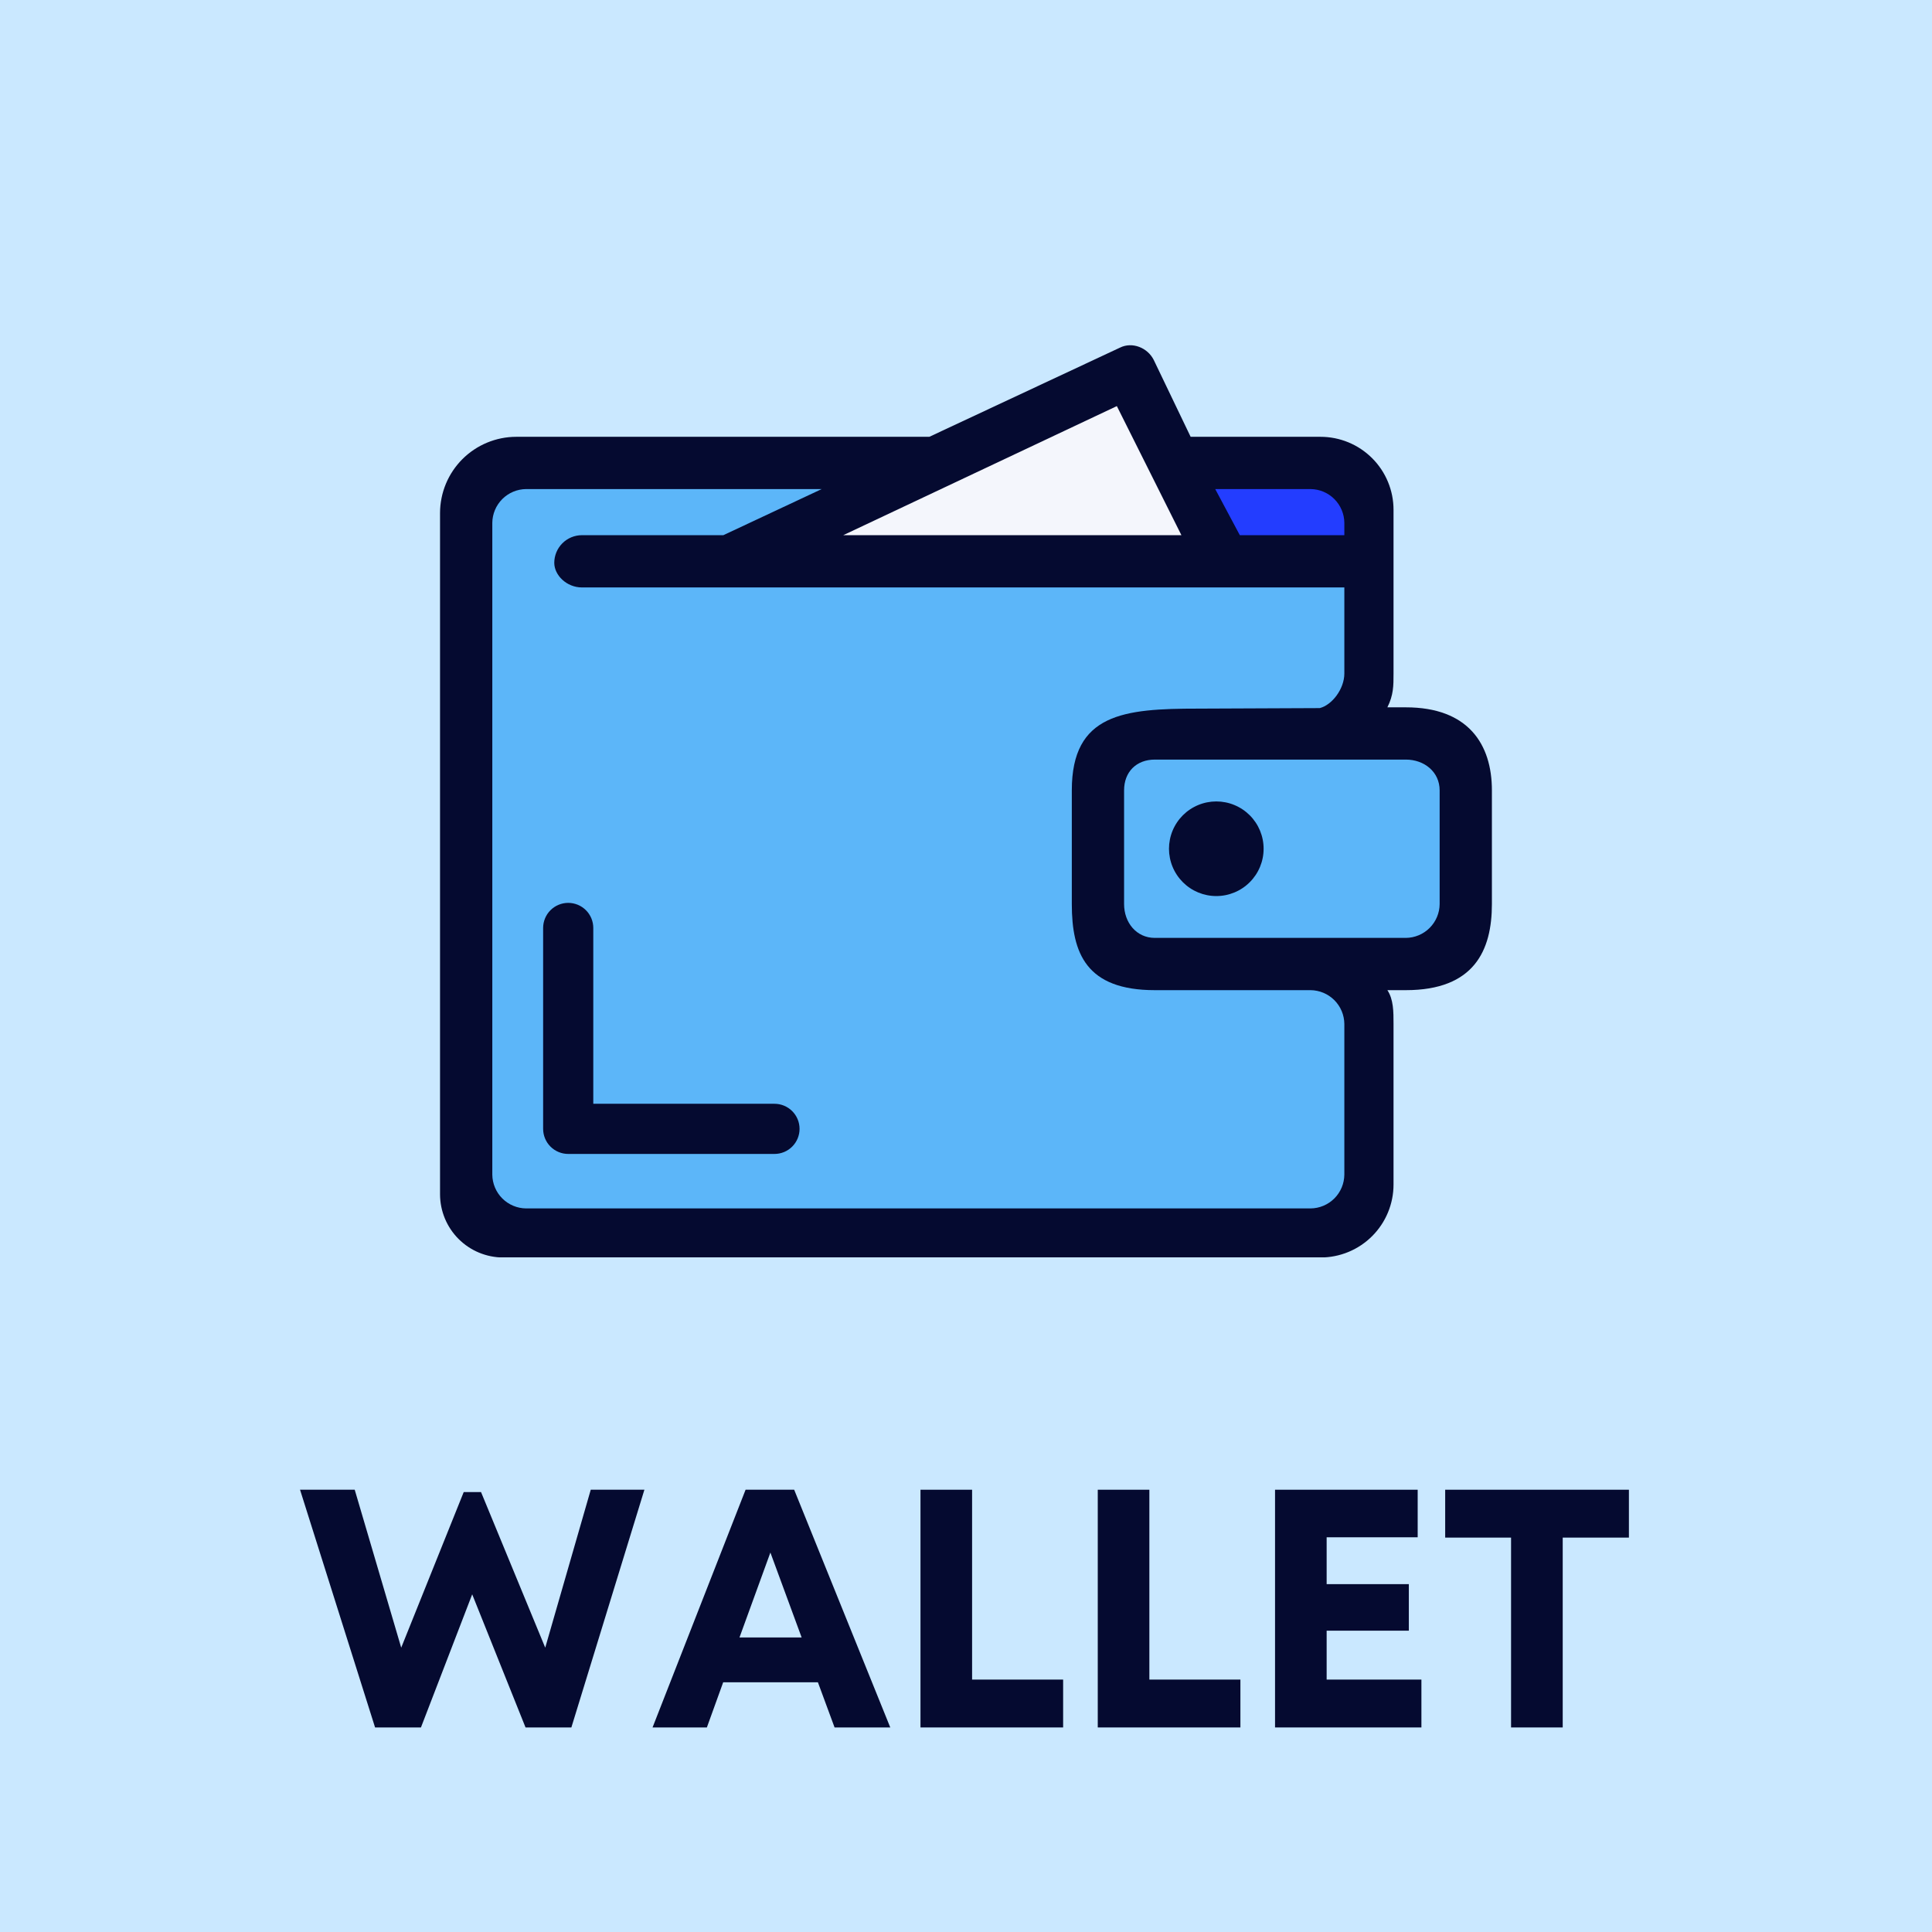
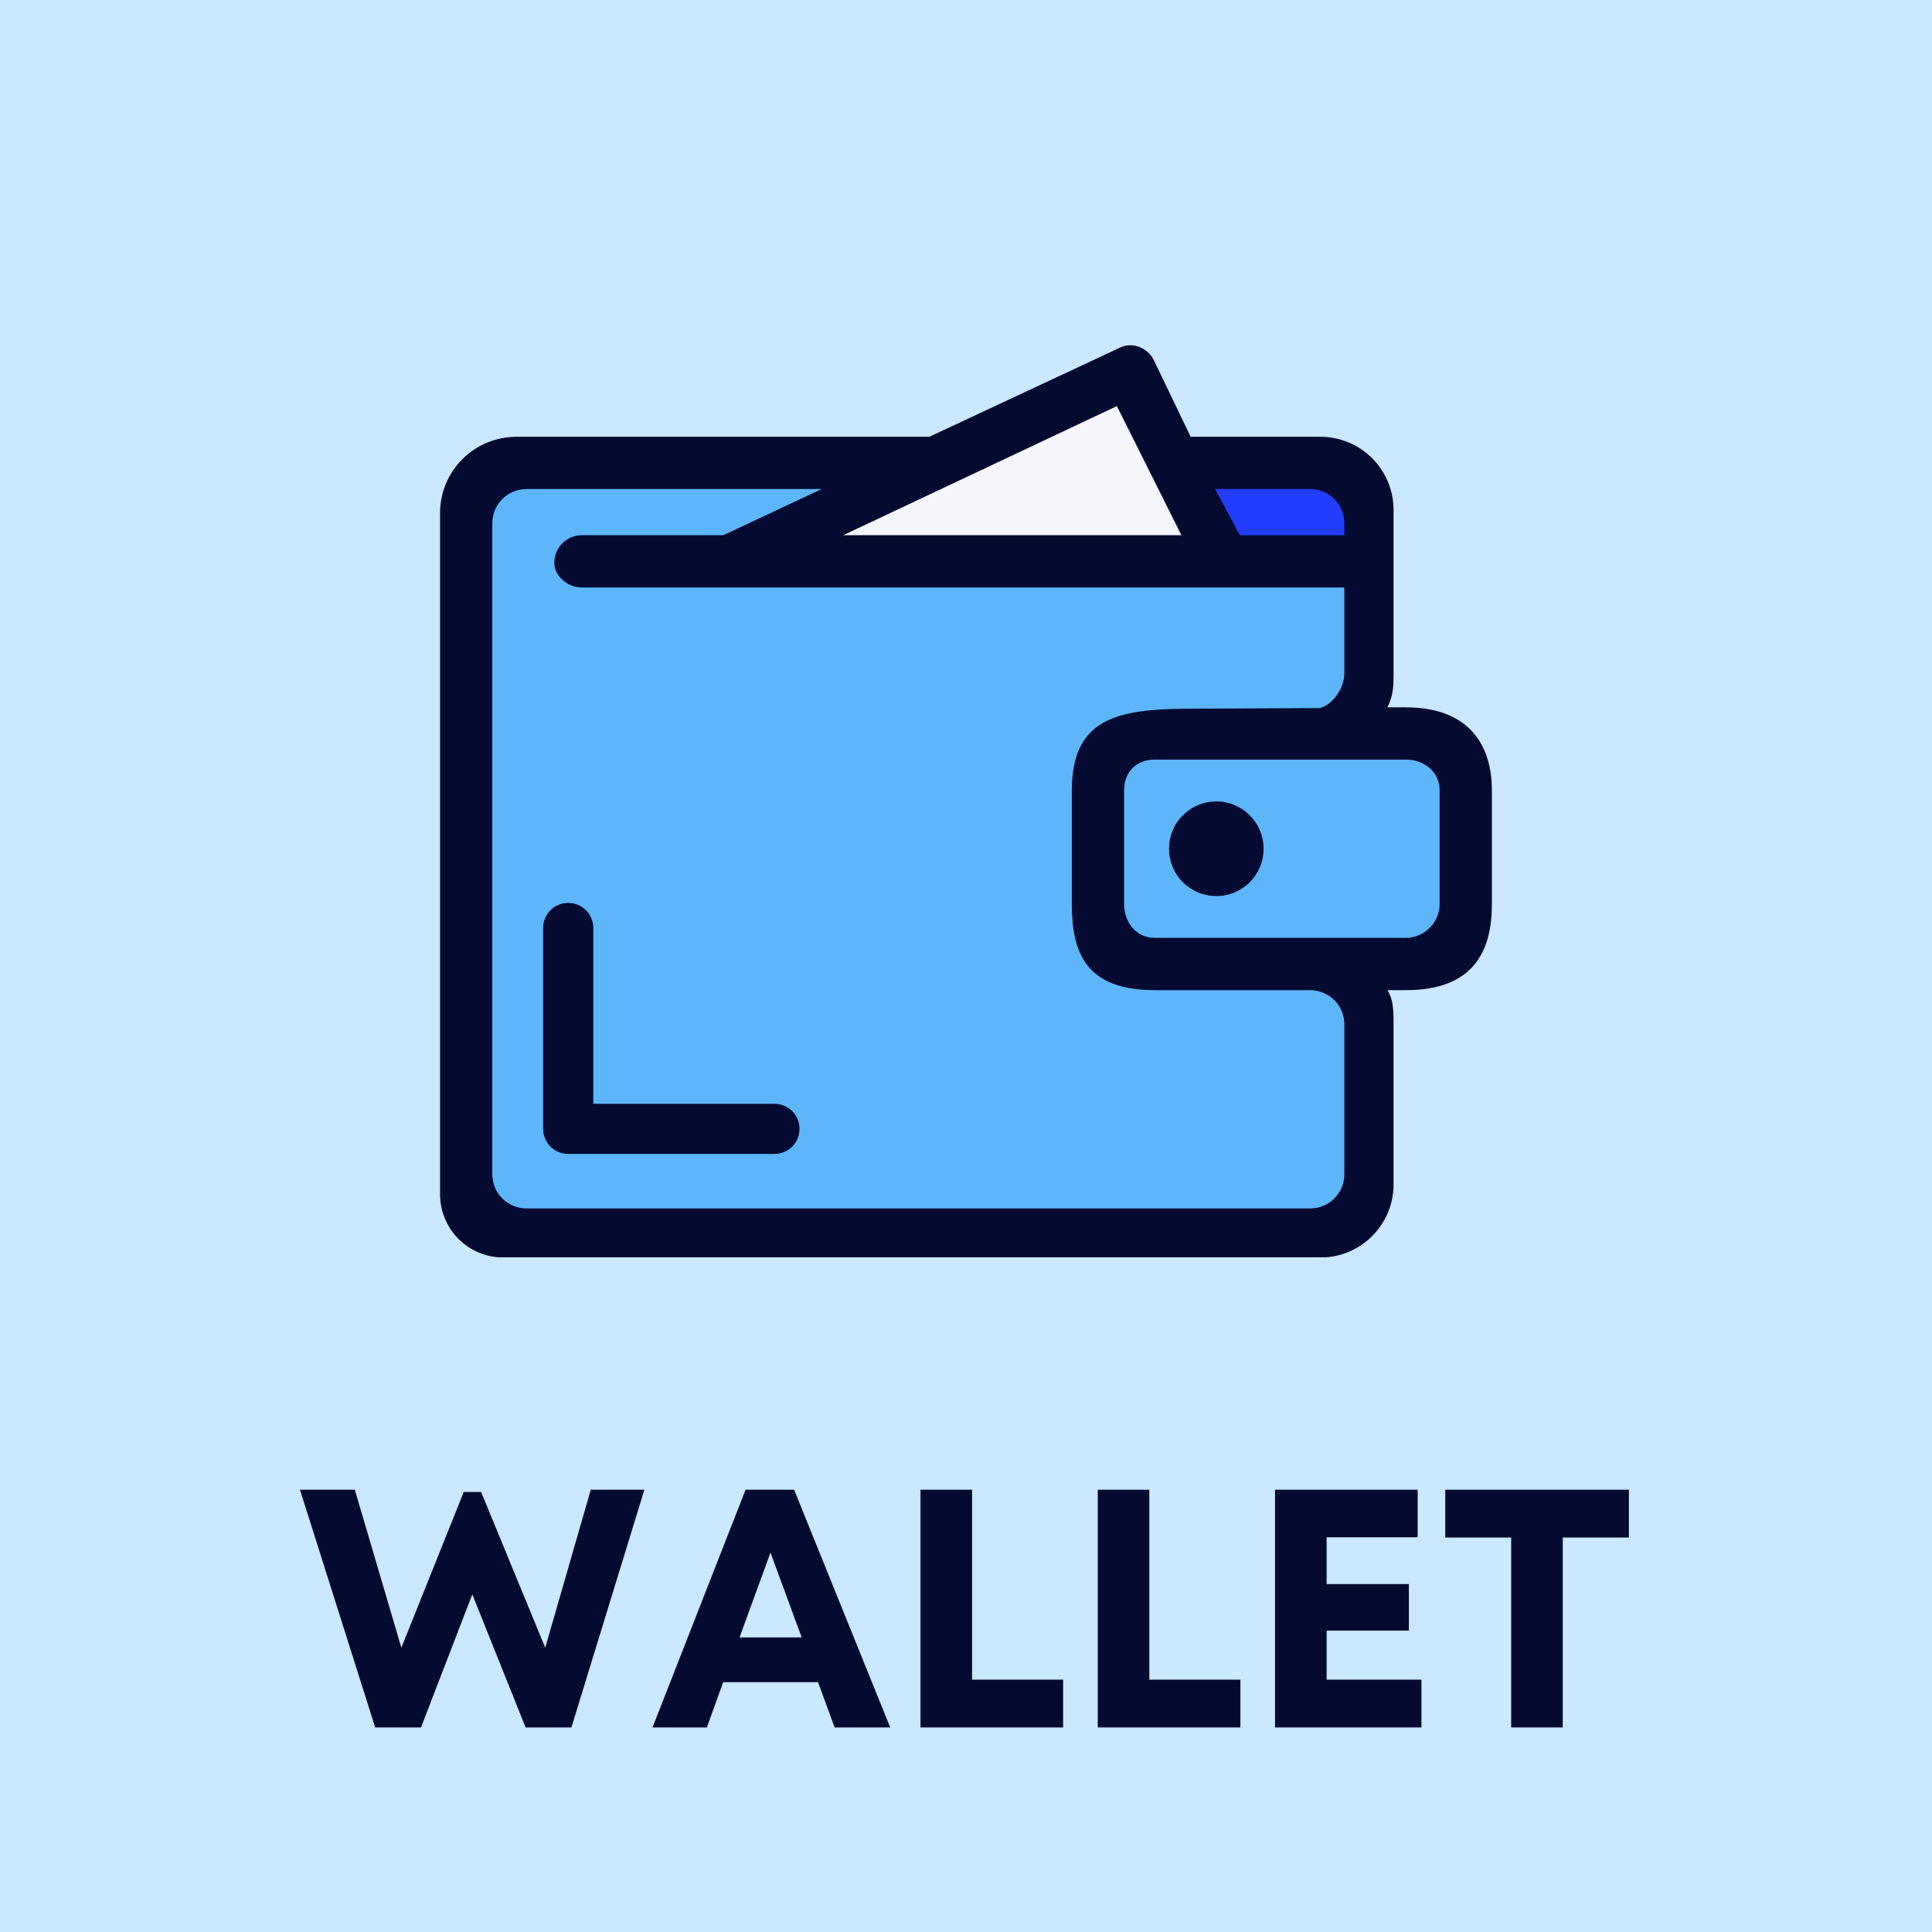
- <svg xmlns="http://www.w3.org/2000/svg" width="1024" zoomAndPan="magnify" viewBox="0 0 768 768" height="1024" preserveAspectRatio="xMidYMid meet" version="1.0">
+ <svg xmlns="http://www.w3.org/2000/svg" width="160" zoomAndPan="magnify" viewBox="0 0 120 120" height="160" preserveAspectRatio="xMidYMid meet" version="1.0">
  <defs>
    <g />
-     <clipPath id="d6f61aa297">
-       <path d="M 174.461 137.246 L 594 137.246 L 594 499.805 L 174.461 499.805 Z M 174.461 137.246 " clip-rule="nonzero" />
+     <clipPath id="e1422da704">
+       <path d="M 27.258 21.445 L 92.832 21.445 L 92.832 78.094 L 27.258 78.094 Z M 27.258 21.445 " clip-rule="nonzero" />
    </clipPath>
-     <clipPath id="c626690240">
-       <path d="M 215.902 358.48 L 317.719 358.48 L 317.719 459 L 215.902 459 Z M 215.902 358.48 " clip-rule="nonzero" />
+     <clipPath id="01a95cbcd8">
+       <path d="M 33.734 56.012 L 49.645 56.012 L 49.645 71.922 L 33.734 71.922 Z M 33.734 56.012 " clip-rule="nonzero" />
    </clipPath>
  </defs>
-   <rect x="-76.8" width="921.6" fill="#ffffff" y="-76.8" height="921.6" fill-opacity="1" />
-   <rect x="-76.8" width="921.6" fill="#cae8ff" y="-76.8" height="921.6" fill-opacity="1" />
+   <rect x="-12" width="144" fill="#ffffff" y="-12" height="144" fill-opacity="1" />
+   <rect x="-12" width="144" fill="#cae8ff" y="-12" height="144" fill-opacity="1" />
  <g fill="#050a30" fill-opacity="1">
-     <g transform="translate(117.6445, 686.6897)">
+     <g transform="translate(18.38196, 107.2953)">
      <g>
-         <path d="M 117.188 -94.5 L 138.516 -94.5 L 109.484 0 L 91.266 0 L 70.062 -52.922 L 49.688 0 L 31.453 0 L 1.625 -94.5 L 23.359 -94.5 L 41.844 -31.719 L 66.688 -93.562 L 73.578 -93.562 L 99.094 -31.719 Z M 117.188 -94.5 " />
+         <path d="M 18.312 -14.766 L 21.641 -14.766 L 17.109 0 L 14.266 0 L 10.953 -8.266 L 7.766 0 L 4.922 0 L 0.25 -14.766 L 3.656 -14.766 L 6.547 -4.953 L 10.422 -14.625 L 11.5 -14.625 L 15.484 -4.953 Z M 18.312 -14.766 " />
      </g>
    </g>
  </g>
  <g fill="#050a30" fill-opacity="1">
-     <g transform="translate(258.1796, 686.6897)">
+     <g transform="translate(40.34056, 107.2953)">
      <g>
-         <path d="M 73.578 0 L 66.953 -17.953 L 29.297 -17.953 L 22.812 0 L 1.219 0 L 38.203 -94.5 L 57.516 -94.5 L 95.719 0 Z M 48.062 -69.531 L 35.781 -35.781 L 60.484 -35.781 Z M 48.062 -69.531 " />
+         <path d="M 11.5 0 L 10.469 -2.812 L 4.578 -2.812 L 3.562 0 L 0.188 0 L 5.969 -14.766 L 8.984 -14.766 L 14.953 0 Z M 7.516 -10.859 L 5.594 -5.594 L 9.453 -5.594 Z M 7.516 -10.859 " />
      </g>
    </g>
  </g>
  <g fill="#050a30" fill-opacity="1">
-     <g transform="translate(355.1096, 686.6897)">
+     <g transform="translate(55.48588, 107.2953)">
      <g>
-         <path d="M 31.312 -19.031 L 67.5 -19.031 L 67.5 0 L 10.797 0 L 10.797 -94.5 L 31.312 -94.5 Z M 31.312 -19.031 " />
+         <path d="M 4.891 -2.969 L 10.547 -2.969 L 10.547 0 L 1.688 0 L 1.688 -14.766 L 4.891 -14.766 Z M 4.891 -2.969 " />
      </g>
    </g>
  </g>
  <g fill="#050a30" fill-opacity="1">
-     <g transform="translate(425.5796, 686.6897)">
+     <g transform="translate(66.49682, 107.2953)">
      <g>
-         <path d="M 31.312 -19.031 L 67.5 -19.031 L 67.5 0 L 10.797 0 L 10.797 -94.5 L 31.312 -94.5 Z M 31.312 -19.031 " />
+         <path d="M 4.891 -2.969 L 10.547 -2.969 L 10.547 0 L 1.688 0 L 1.688 -14.766 L 4.891 -14.766 Z M 4.891 -2.969 " />
      </g>
    </g>
  </g>
  <g fill="#050a30" fill-opacity="1">
-     <g transform="translate(496.0496, 686.6897)">
+     <g transform="translate(77.50776, 107.2953)">
      <g>
-         <path d="M 31.312 -19.031 L 68.984 -19.031 L 68.984 0 L 10.797 0 L 10.797 -94.5 L 67.5 -94.5 L 67.5 -75.594 L 31.312 -75.594 L 31.312 -56.969 L 63.984 -56.969 L 63.984 -38.469 L 31.312 -38.469 Z M 31.312 -19.031 " />
+         <path d="M 4.891 -2.969 L 10.781 -2.969 L 10.781 0 L 1.688 0 L 1.688 -14.766 L 10.547 -14.766 L 10.547 -11.812 L 4.891 -11.812 L 4.891 -8.906 L 10 -8.906 L 10 -6.016 L 4.891 -6.016 Z M 4.891 -2.969 " />
      </g>
    </g>
  </g>
  <g fill="#050a30" fill-opacity="1">
-     <g transform="translate(571.5147, 686.6897)">
+     <g transform="translate(89.29917, 107.2953)">
      <g>
-         <path d="M 76 -94.5 L 76 -75.469 L 49.688 -75.469 L 49.688 0 L 29.156 0 L 29.156 -75.469 L 2.969 -75.469 L 2.969 -94.5 Z M 76 -94.5 " />
+         <path d="M 11.875 -14.766 L 11.875 -11.797 L 7.766 -11.797 L 7.766 0 L 4.562 0 L 4.562 -11.797 L 0.469 -11.797 L 0.469 -14.766 Z M 11.875 -14.766 " />
      </g>
    </g>
  </g>
-   <g clip-path="url(#d6f61aa297)">
-     <path fill="#050a30" d="M 473.297 173.637 L 524.938 173.637 C 525.891 173.637 526.836 173.684 527.781 173.777 C 528.727 173.871 529.668 174.012 530.598 174.195 C 531.531 174.383 532.453 174.613 533.359 174.891 C 534.27 175.164 535.164 175.484 536.043 175.848 C 536.918 176.215 537.777 176.621 538.617 177.066 C 539.453 177.516 540.266 178.004 541.059 178.531 C 541.848 179.059 542.609 179.625 543.344 180.23 C 544.078 180.832 544.781 181.469 545.453 182.141 C 546.125 182.812 546.762 183.516 547.367 184.25 C 547.969 184.988 548.535 185.75 549.062 186.539 C 549.59 187.328 550.078 188.145 550.523 188.98 C 550.973 189.82 551.379 190.68 551.742 191.555 C 552.105 192.434 552.426 193.328 552.699 194.238 C 552.977 195.145 553.207 196.066 553.395 197 C 553.578 197.93 553.719 198.871 553.809 199.816 C 553.902 200.762 553.949 201.711 553.949 202.66 L 553.949 267.734 C 553.949 272.621 553.949 276.289 551.504 281.176 L 558.84 281.176 C 583.645 281.176 593.055 295.84 593.055 314.172 L 593.055 359.387 C 593.055 377.719 586.09 393.602 558.84 393.602 L 551.504 393.602 C 553.949 397.27 553.949 402.156 553.949 407.047 L 553.949 470.859 C 553.949 471.812 553.902 472.758 553.809 473.703 C 553.719 474.648 553.578 475.59 553.391 476.52 C 553.207 477.453 552.977 478.371 552.699 479.281 C 552.426 480.191 552.105 481.086 551.742 481.961 C 551.379 482.84 550.973 483.699 550.523 484.535 C 550.078 485.375 549.59 486.188 549.062 486.977 C 548.531 487.77 547.969 488.531 547.363 489.266 C 546.762 490 546.125 490.703 545.453 491.375 C 544.781 492.047 544.078 492.684 543.344 493.285 C 542.609 493.891 541.848 494.453 541.055 494.984 C 540.266 495.512 539.453 496 538.613 496.445 C 537.777 496.895 536.918 497.301 536.039 497.664 C 535.164 498.027 534.27 498.348 533.359 498.621 C 532.449 498.898 531.531 499.129 530.598 499.312 C 529.668 499.5 528.727 499.641 527.781 499.73 C 526.836 499.824 525.891 499.871 524.938 499.871 L 200 499.871 C 199.18 499.871 198.363 499.828 197.547 499.746 C 196.73 499.664 195.922 499.539 195.117 499.379 C 194.312 499.219 193.52 499.016 192.738 498.777 C 191.953 498.539 191.184 498.262 190.426 497.949 C 189.668 497.633 188.93 497.285 188.207 496.898 C 187.484 496.512 186.781 496.09 186.102 495.633 C 185.418 495.18 184.762 494.691 184.125 494.172 C 183.492 493.652 182.887 493.102 182.305 492.523 C 181.727 491.945 181.176 491.34 180.656 490.707 C 180.133 490.074 179.645 489.414 179.188 488.734 C 178.73 488.055 178.309 487.352 177.922 486.633 C 177.531 485.91 177.18 485.172 176.863 484.414 C 176.551 483.656 176.27 482.887 176.031 482.105 C 175.789 481.32 175.586 480.527 175.426 479.723 C 175.262 478.922 175.137 478.113 175.055 477.297 C 174.969 476.48 174.926 475.664 174.922 474.844 L 174.922 203.883 C 174.926 202.891 174.977 201.906 175.074 200.922 C 175.176 199.938 175.324 198.957 175.52 197.988 C 175.711 197.02 175.953 196.059 176.242 195.113 C 176.531 194.168 176.867 193.238 177.246 192.324 C 177.625 191.41 178.051 190.516 178.516 189.645 C 178.984 188.773 179.492 187.926 180.043 187.102 C 180.594 186.281 181.184 185.484 181.812 184.723 C 182.438 183.957 183.102 183.223 183.801 182.523 C 184.5 181.824 185.234 181.16 186 180.531 C 186.762 179.902 187.555 179.316 188.379 178.766 C 189.199 178.215 190.047 177.703 190.918 177.238 C 191.793 176.77 192.684 176.344 193.598 175.965 C 194.512 175.586 195.441 175.25 196.387 174.961 C 197.336 174.672 198.293 174.43 199.262 174.234 C 200.234 174.039 201.211 173.891 202.195 173.789 C 203.18 173.691 204.168 173.641 205.156 173.637 L 369.422 173.637 L 445.188 138.199 C 450.078 135.754 456.188 138.199 458.633 143.086 Z M 473.297 173.637 " fill-opacity="1" fill-rule="nonzero" />
+   <g clip-path="url(#e1422da704)">
+     <path fill="#050a30" d="M 73.953 27.129 L 82.023 27.129 C 82.32 27.129 82.613 27.16 82.906 27.219 C 83.199 27.277 83.48 27.363 83.758 27.477 C 84.031 27.59 84.293 27.73 84.539 27.895 C 84.789 28.062 85.016 28.25 85.227 28.461 C 85.438 28.672 85.625 28.898 85.789 29.148 C 85.957 29.395 86.098 29.656 86.211 29.93 C 86.324 30.207 86.41 30.488 86.469 30.781 C 86.527 31.074 86.555 31.367 86.555 31.664 L 86.555 41.832 C 86.555 42.598 86.555 43.172 86.172 43.934 L 87.32 43.934 C 91.195 43.934 92.664 46.227 92.664 49.09 L 92.664 56.152 C 92.664 59.02 91.578 61.5 87.32 61.5 L 86.172 61.5 C 86.555 62.074 86.555 62.836 86.555 63.602 L 86.555 73.57 C 86.555 73.871 86.527 74.164 86.469 74.457 C 86.41 74.75 86.324 75.031 86.211 75.309 C 86.098 75.582 85.957 75.844 85.789 76.09 C 85.625 76.336 85.438 76.566 85.227 76.777 C 85.016 76.988 84.789 77.176 84.539 77.34 C 84.293 77.508 84.031 77.645 83.758 77.762 C 83.48 77.875 83.199 77.961 82.906 78.02 C 82.613 78.074 82.32 78.105 82.023 78.105 L 31.25 78.105 C 30.73 78.102 30.234 78.004 29.754 77.805 C 29.273 77.605 28.852 77.324 28.484 76.957 C 28.117 76.59 27.836 76.168 27.637 75.691 C 27.434 75.211 27.336 74.711 27.332 74.195 L 27.332 31.855 C 27.332 31.547 27.363 31.238 27.426 30.938 C 27.484 30.633 27.574 30.336 27.695 30.051 C 27.812 29.766 27.961 29.492 28.133 29.234 C 28.305 28.977 28.5 28.738 28.719 28.52 C 28.938 28.301 29.176 28.105 29.434 27.934 C 29.691 27.758 29.965 27.613 30.25 27.496 C 30.535 27.375 30.832 27.285 31.137 27.223 C 31.438 27.164 31.746 27.133 32.055 27.129 L 57.723 27.129 L 69.562 21.594 C 70.324 21.211 71.277 21.594 71.66 22.355 Z M 73.953 27.129 " fill-opacity="1" fill-rule="nonzero" />
  </g>
-   <path fill="#5cb6f9" d="M 476.168 281.688 L 524.621 281.48 C 529.508 280.258 534.398 273.844 534.398 267.734 L 534.398 233.516 L 231.332 233.516 C 225.223 233.516 220.332 228.629 220.332 223.738 C 220.332 223.02 220.402 222.301 220.543 221.594 C 220.688 220.887 220.895 220.199 221.172 219.531 C 221.445 218.863 221.785 218.23 222.188 217.629 C 222.59 217.027 223.043 216.473 223.555 215.965 C 224.066 215.453 224.621 214.996 225.223 214.594 C 225.82 214.195 226.457 213.855 227.121 213.578 C 227.789 213.301 228.477 213.094 229.188 212.953 C 229.895 212.812 230.609 212.742 231.332 212.742 L 287.547 212.742 L 326.652 194.41 L 209.141 194.41 C 208.258 194.418 207.387 194.512 206.527 194.688 C 205.664 194.867 204.824 195.125 204.016 195.465 C 203.203 195.809 202.43 196.223 201.699 196.715 C 200.969 197.203 200.293 197.762 199.668 198.383 C 199.047 199.008 198.492 199.684 198 200.414 C 197.508 201.145 197.094 201.918 196.754 202.727 C 196.414 203.539 196.152 204.379 195.977 205.238 C 195.797 206.102 195.707 206.973 195.699 207.855 L 195.699 466.926 C 195.707 467.805 195.797 468.676 195.977 469.539 C 196.152 470.402 196.414 471.238 196.754 472.051 C 197.094 472.863 197.508 473.633 198 474.367 C 198.492 475.098 199.047 475.773 199.668 476.395 C 200.293 477.02 200.969 477.574 201.699 478.066 C 202.43 478.555 203.203 478.973 204.016 479.312 C 204.824 479.652 205.664 479.914 206.527 480.09 C 207.387 480.266 208.258 480.359 209.141 480.367 L 520.953 480.367 C 521.836 480.359 522.707 480.266 523.57 480.09 C 524.43 479.914 525.27 479.652 526.082 479.312 C 526.891 478.973 527.664 478.555 528.395 478.066 C 529.125 477.574 529.801 477.02 530.426 476.395 C 531.047 475.773 531.605 475.098 532.094 474.367 C 532.586 473.633 533 472.863 533.344 472.051 C 533.684 471.238 533.941 470.402 534.117 469.539 C 534.297 468.676 534.391 467.805 534.398 466.926 L 534.398 407.047 C 534.391 406.164 534.297 405.293 534.117 404.43 C 533.941 403.57 533.684 402.73 533.344 401.922 C 533 401.109 532.586 400.336 532.094 399.605 C 531.605 398.875 531.047 398.199 530.426 397.574 C 529.801 396.953 529.125 396.398 528.395 395.906 C 527.664 395.414 526.891 395 526.082 394.66 C 525.27 394.316 524.43 394.059 523.57 393.883 C 522.707 393.703 521.836 393.609 520.953 393.602 L 459.059 393.602 C 431.797 393.602 426.062 378.938 426.062 359.387 L 426.062 314.172 C 426.062 283.621 446.84 281.688 476.168 281.688 Z M 476.168 281.688 " fill-opacity="1" fill-rule="nonzero" />
-   <path fill="#f4f6fc" d="M 335.207 212.742 L 469.629 212.742 L 443.965 161.43 Z M 335.207 212.742 " fill-opacity="1" fill-rule="nonzero" />
-   <path fill="#233dff" d="M 492.848 212.742 L 534.398 212.742 L 534.398 207.855 C 534.391 206.973 534.297 206.102 534.121 205.238 C 533.941 204.379 533.684 203.539 533.344 202.727 C 533 201.918 532.586 201.145 532.094 200.414 C 531.605 199.684 531.047 199.008 530.426 198.383 C 529.801 197.762 529.125 197.203 528.395 196.715 C 527.664 196.223 526.891 195.809 526.082 195.465 C 525.27 195.125 524.43 194.867 523.57 194.688 C 522.707 194.512 521.836 194.418 520.953 194.41 L 483.07 194.41 Z M 492.848 212.742 " fill-opacity="1" fill-rule="nonzero" />
-   <path fill="#5cb6f9" d="M 558.84 301.949 L 459.059 301.949 C 451.727 301.949 446.84 306.84 446.84 314.172 L 446.84 359.387 C 446.84 366.719 451.727 372.828 459.059 372.828 L 558.84 372.828 C 559.719 372.82 560.59 372.727 561.453 372.551 C 562.316 372.371 563.152 372.113 563.965 371.773 C 564.777 371.434 565.547 371.016 566.277 370.527 C 567.008 370.035 567.688 369.48 568.309 368.855 C 568.93 368.234 569.488 367.559 569.977 366.824 C 570.469 366.094 570.883 365.324 571.227 364.512 C 571.566 363.699 571.824 362.863 572.004 362 C 572.18 361.137 572.273 360.266 572.281 359.387 L 572.281 314.172 C 572.281 306.84 566.172 301.949 558.84 301.949 Z M 558.84 301.949 " fill-opacity="1" fill-rule="nonzero" />
-   <path fill="#050a30" d="M 502.305 337.391 C 502.305 338.004 502.277 338.621 502.215 339.234 C 502.156 339.848 502.066 340.453 501.945 341.059 C 501.824 341.664 501.676 342.258 501.496 342.848 C 501.316 343.438 501.109 344.02 500.875 344.586 C 500.641 345.156 500.375 345.711 500.086 346.254 C 499.797 346.797 499.48 347.324 499.137 347.84 C 498.793 348.352 498.43 348.844 498.039 349.32 C 497.648 349.797 497.234 350.254 496.797 350.688 C 496.363 351.125 495.906 351.535 495.43 351.926 C 494.953 352.32 494.461 352.684 493.949 353.027 C 493.438 353.371 492.91 353.688 492.363 353.977 C 491.82 354.266 491.266 354.531 490.695 354.766 C 490.129 355 489.547 355.207 488.957 355.387 C 488.371 355.566 487.773 355.715 487.168 355.836 C 486.562 355.957 485.957 356.047 485.344 356.105 C 484.73 356.168 484.117 356.195 483.5 356.195 C 482.883 356.195 482.27 356.168 481.656 356.105 C 481.043 356.047 480.434 355.957 479.832 355.836 C 479.227 355.715 478.629 355.566 478.039 355.387 C 477.449 355.207 476.871 355 476.301 354.766 C 475.734 354.531 475.176 354.266 474.633 353.977 C 474.09 353.688 473.562 353.371 473.051 353.027 C 472.539 352.684 472.043 352.32 471.566 351.926 C 471.094 351.535 470.637 351.125 470.199 350.688 C 469.766 350.254 469.352 349.797 468.961 349.32 C 468.57 348.844 468.203 348.352 467.863 347.84 C 467.52 347.324 467.203 346.797 466.914 346.254 C 466.621 345.711 466.359 345.156 466.125 344.586 C 465.887 344.02 465.68 343.438 465.504 342.848 C 465.324 342.258 465.172 341.664 465.055 341.059 C 464.934 340.453 464.844 339.848 464.781 339.234 C 464.723 338.621 464.691 338.004 464.691 337.391 C 464.691 336.773 464.723 336.16 464.781 335.547 C 464.844 334.934 464.934 334.324 465.055 333.719 C 465.172 333.117 465.324 332.52 465.504 331.93 C 465.68 331.34 465.887 330.762 466.125 330.191 C 466.359 329.625 466.621 329.066 466.914 328.523 C 467.203 327.98 467.52 327.453 467.863 326.941 C 468.203 326.43 468.57 325.934 468.961 325.457 C 469.352 324.98 469.766 324.527 470.199 324.09 C 470.637 323.656 471.094 323.242 471.566 322.852 C 472.043 322.461 472.539 322.094 473.051 321.754 C 473.562 321.41 474.09 321.094 474.633 320.805 C 475.176 320.512 475.734 320.25 476.301 320.016 C 476.871 319.777 477.449 319.57 478.039 319.391 C 478.629 319.215 479.227 319.062 479.832 318.945 C 480.434 318.824 481.043 318.734 481.656 318.672 C 482.27 318.613 482.883 318.582 483.5 318.582 C 484.117 318.582 484.73 318.613 485.344 318.672 C 485.957 318.734 486.562 318.824 487.168 318.945 C 487.773 319.062 488.371 319.215 488.957 319.391 C 489.547 319.57 490.129 319.777 490.695 320.016 C 491.266 320.25 491.82 320.512 492.363 320.805 C 492.91 321.094 493.438 321.41 493.949 321.754 C 494.461 322.094 494.953 322.461 495.43 322.852 C 495.906 323.242 496.363 323.656 496.797 324.09 C 497.234 324.527 497.648 324.98 498.039 325.457 C 498.43 325.934 498.793 326.43 499.137 326.941 C 499.48 327.453 499.797 327.98 500.086 328.523 C 500.375 329.066 500.641 329.625 500.875 330.191 C 501.109 330.762 501.316 331.34 501.496 331.93 C 501.676 332.52 501.824 333.117 501.945 333.719 C 502.066 334.324 502.156 334.934 502.215 335.547 C 502.277 336.16 502.305 336.773 502.305 337.391 Z M 502.305 337.391 " fill-opacity="1" fill-rule="nonzero" />
-   <g clip-path="url(#c626690240)">
-     <path fill="#050a30" d="M 307.867 458.707 L 225.871 458.707 C 225.219 458.707 224.57 458.645 223.926 458.516 C 223.285 458.387 222.66 458.199 222.059 457.949 C 221.453 457.699 220.879 457.391 220.332 457.027 C 219.789 456.664 219.285 456.25 218.824 455.789 C 218.359 455.324 217.949 454.82 217.582 454.277 C 217.219 453.734 216.914 453.156 216.664 452.555 C 216.414 451.949 216.223 451.324 216.094 450.684 C 215.969 450.043 215.902 449.395 215.902 448.738 L 215.902 368.875 C 215.902 368.219 215.969 367.57 216.094 366.93 C 216.223 366.285 216.414 365.664 216.664 365.059 C 216.914 364.453 217.219 363.879 217.582 363.336 C 217.949 362.793 218.359 362.289 218.824 361.824 C 219.285 361.363 219.789 360.949 220.332 360.586 C 220.879 360.223 221.453 359.914 222.059 359.664 C 222.66 359.414 223.285 359.227 223.926 359.098 C 224.57 358.969 225.219 358.906 225.871 358.906 C 226.527 358.906 227.176 358.969 227.816 359.098 C 228.457 359.227 229.082 359.414 229.688 359.664 C 230.289 359.914 230.863 360.223 231.41 360.586 C 231.953 360.949 232.457 361.363 232.918 361.824 C 233.383 362.289 233.797 362.793 234.16 363.336 C 234.523 363.879 234.828 364.453 235.082 365.059 C 235.332 365.664 235.52 366.285 235.648 366.93 C 235.773 367.57 235.84 368.219 235.84 368.875 L 235.84 438.77 L 307.867 438.77 C 308.523 438.77 309.172 438.836 309.812 438.961 C 310.453 439.09 311.078 439.281 311.684 439.531 C 312.285 439.781 312.859 440.086 313.406 440.453 C 313.949 440.816 314.453 441.227 314.914 441.691 C 315.379 442.152 315.793 442.656 316.156 443.203 C 316.52 443.746 316.824 444.32 317.078 444.926 C 317.328 445.527 317.516 446.152 317.645 446.793 C 317.77 447.438 317.836 448.086 317.836 448.738 C 317.836 449.395 317.77 450.043 317.645 450.684 C 317.516 451.324 317.328 451.949 317.078 452.555 C 316.824 453.156 316.52 453.734 316.156 454.277 C 315.793 454.82 315.379 455.324 314.914 455.789 C 314.453 456.25 313.949 456.664 313.406 457.027 C 312.859 457.391 312.285 457.699 311.684 457.949 C 311.078 458.199 310.453 458.387 309.812 458.516 C 309.172 458.645 308.523 458.707 307.867 458.707 Z M 307.867 458.707 " fill-opacity="1" fill-rule="nonzero" />
+   <path fill="#5cb6f9" d="M 74.402 44.016 L 81.973 43.98 C 82.734 43.789 83.5 42.789 83.5 41.832 L 83.5 36.488 L 36.145 36.488 C 35.191 36.488 34.426 35.723 34.426 34.961 C 34.426 34.73 34.473 34.512 34.559 34.301 C 34.645 34.09 34.77 33.906 34.93 33.746 C 35.09 33.582 35.277 33.457 35.488 33.371 C 35.699 33.285 35.918 33.242 36.145 33.242 L 44.93 33.242 L 51.039 30.375 L 32.68 30.375 C 32.398 30.379 32.133 30.434 31.879 30.543 C 31.621 30.648 31.395 30.801 31.199 30.996 C 31.004 31.195 30.852 31.422 30.742 31.676 C 30.637 31.934 30.582 32.199 30.578 32.477 L 30.578 72.957 C 30.582 73.234 30.637 73.5 30.742 73.758 C 30.852 74.016 31.004 74.242 31.199 74.438 C 31.395 74.633 31.621 74.785 31.879 74.895 C 32.133 75 32.398 75.055 32.68 75.059 L 81.398 75.059 C 81.676 75.055 81.945 75 82.199 74.895 C 82.457 74.785 82.684 74.633 82.879 74.438 C 83.074 74.242 83.227 74.016 83.336 73.758 C 83.441 73.5 83.496 73.234 83.5 72.957 L 83.5 63.602 C 83.496 63.324 83.441 63.055 83.336 62.801 C 83.227 62.543 83.074 62.316 82.879 62.121 C 82.684 61.926 82.457 61.773 82.199 61.664 C 81.945 61.559 81.676 61.504 81.398 61.5 L 71.727 61.5 C 67.469 61.5 66.574 59.211 66.574 56.152 L 66.574 49.09 C 66.574 44.316 69.82 44.016 74.402 44.016 Z M 74.402 44.016 " fill-opacity="1" fill-rule="nonzero" />
+   <path fill="#f4f6fc" d="M 52.375 33.242 L 73.379 33.242 L 69.371 25.223 Z M 52.375 33.242 " fill-opacity="1" fill-rule="nonzero" />
+   <path fill="#233dff" d="M 77.008 33.242 L 83.5 33.242 L 83.5 32.477 C 83.496 32.199 83.441 31.934 83.336 31.676 C 83.227 31.422 83.074 31.195 82.879 30.996 C 82.684 30.801 82.457 30.648 82.199 30.543 C 81.945 30.434 81.676 30.379 81.398 30.375 L 75.48 30.375 Z M 77.008 33.242 " fill-opacity="1" fill-rule="nonzero" />
+   <path fill="#5cb6f9" d="M 87.32 47.18 L 71.727 47.18 C 70.582 47.18 69.82 47.945 69.82 49.09 L 69.82 56.152 C 69.82 57.301 70.582 58.254 71.727 58.254 L 87.32 58.254 C 87.598 58.254 87.863 58.195 88.121 58.09 C 88.375 57.98 88.602 57.832 88.797 57.633 C 88.996 57.438 89.145 57.211 89.254 56.953 C 89.363 56.699 89.418 56.434 89.418 56.152 L 89.418 49.09 C 89.418 47.945 88.465 47.18 87.32 47.18 Z M 87.32 47.18 " fill-opacity="1" fill-rule="nonzero" />
+   <path fill="#050a30" d="M 78.484 52.719 C 78.484 53.105 78.41 53.48 78.262 53.84 C 78.113 54.203 77.898 54.52 77.625 54.797 C 77.348 55.07 77.031 55.281 76.672 55.434 C 76.312 55.582 75.938 55.656 75.547 55.656 C 75.156 55.656 74.781 55.582 74.422 55.434 C 74.062 55.281 73.746 55.07 73.469 54.797 C 73.191 54.52 72.98 54.203 72.832 53.84 C 72.684 53.48 72.609 53.105 72.609 52.719 C 72.609 52.328 72.684 51.953 72.832 51.594 C 72.98 51.234 73.191 50.914 73.469 50.641 C 73.746 50.363 74.062 50.152 74.422 50.004 C 74.781 49.852 75.156 49.777 75.547 49.777 C 75.938 49.777 76.312 49.852 76.672 50.004 C 77.031 50.152 77.348 50.363 77.625 50.641 C 77.898 50.914 78.113 51.234 78.262 51.594 C 78.41 51.953 78.484 52.328 78.484 52.719 Z M 78.484 52.719 " fill-opacity="1" fill-rule="nonzero" />
+   <g clip-path="url(#01a95cbcd8)">
+     <path fill="#050a30" d="M 48.105 71.672 L 35.293 71.672 C 35.086 71.672 34.887 71.633 34.695 71.555 C 34.504 71.477 34.336 71.363 34.191 71.215 C 34.047 71.07 33.934 70.902 33.855 70.711 C 33.773 70.52 33.734 70.32 33.734 70.117 L 33.734 57.637 C 33.734 57.43 33.773 57.23 33.855 57.039 C 33.934 56.852 34.047 56.68 34.191 56.535 C 34.336 56.391 34.504 56.277 34.695 56.199 C 34.887 56.117 35.086 56.078 35.293 56.078 C 35.5 56.078 35.699 56.117 35.887 56.199 C 36.078 56.277 36.246 56.391 36.395 56.535 C 36.539 56.68 36.652 56.852 36.73 57.039 C 36.809 57.23 36.852 57.43 36.852 57.637 L 36.852 68.559 L 48.105 68.559 C 48.312 68.559 48.508 68.598 48.699 68.676 C 48.891 68.754 49.059 68.867 49.207 69.016 C 49.352 69.16 49.465 69.328 49.543 69.52 C 49.621 69.711 49.66 69.91 49.66 70.117 C 49.66 70.32 49.621 70.52 49.543 70.711 C 49.465 70.902 49.352 71.07 49.207 71.215 C 49.059 71.363 48.891 71.477 48.699 71.555 C 48.508 71.633 48.312 71.672 48.105 71.672 Z M 48.105 71.672 " fill-opacity="1" fill-rule="nonzero" />
  </g>
</svg>
